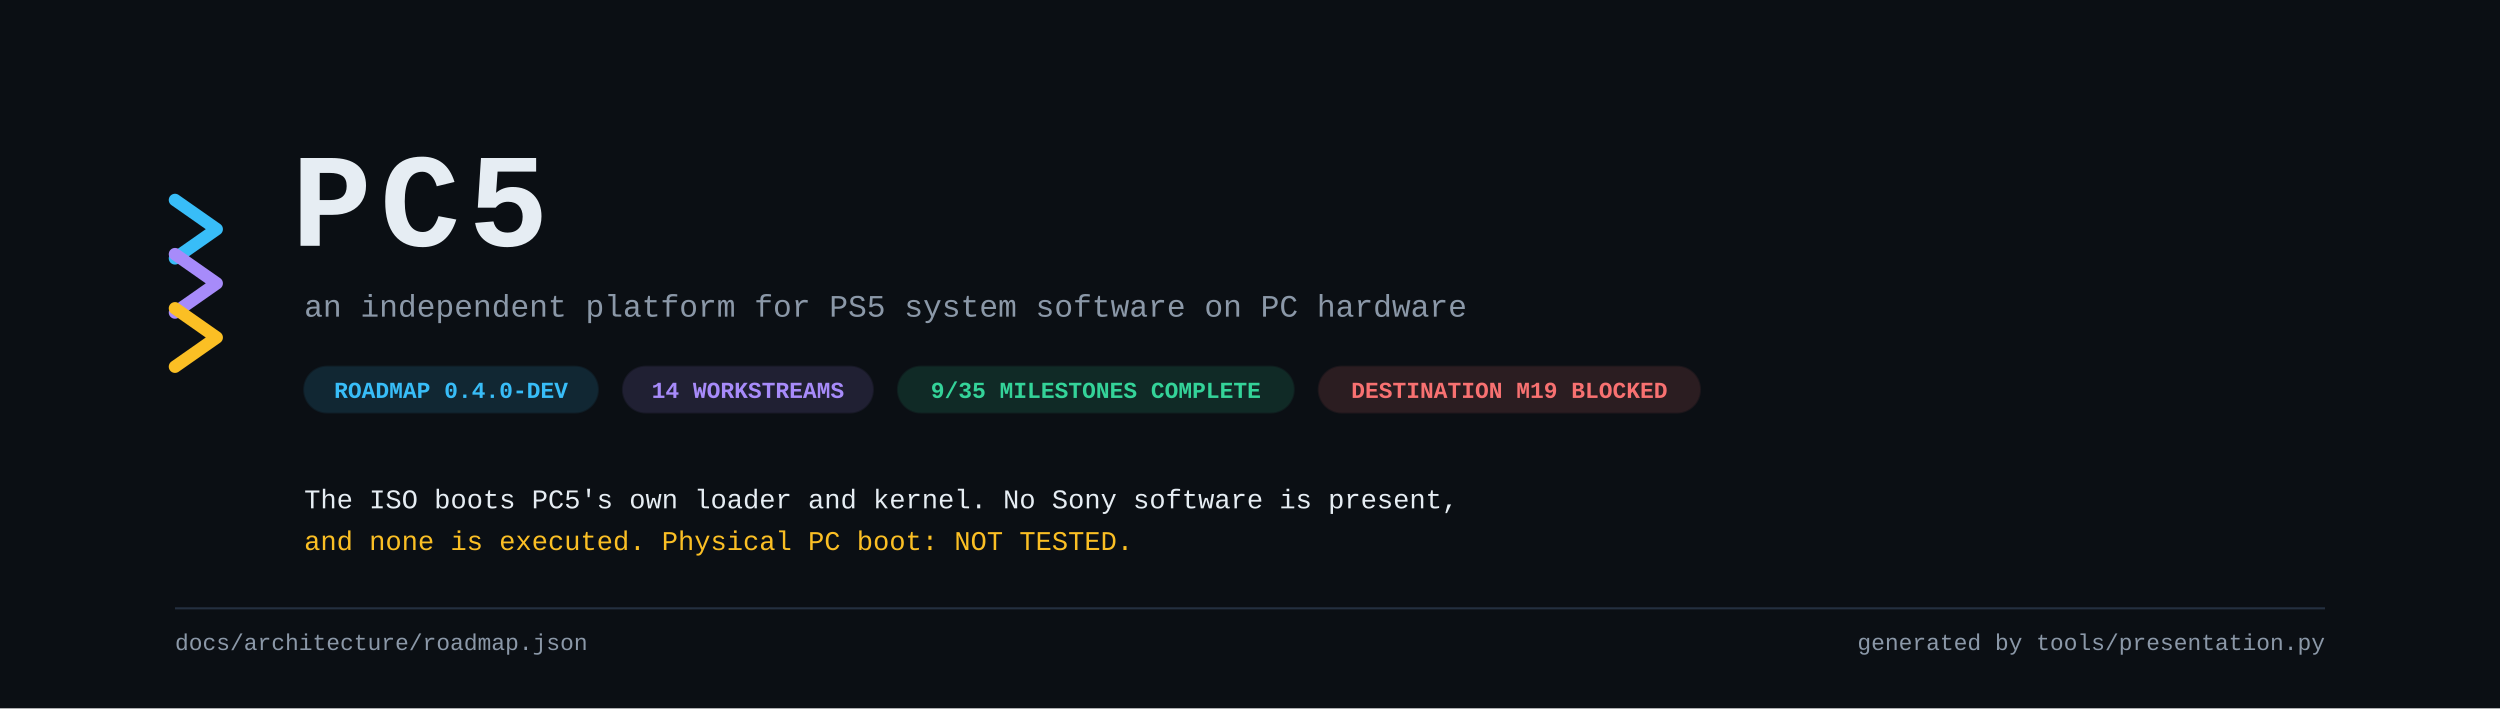
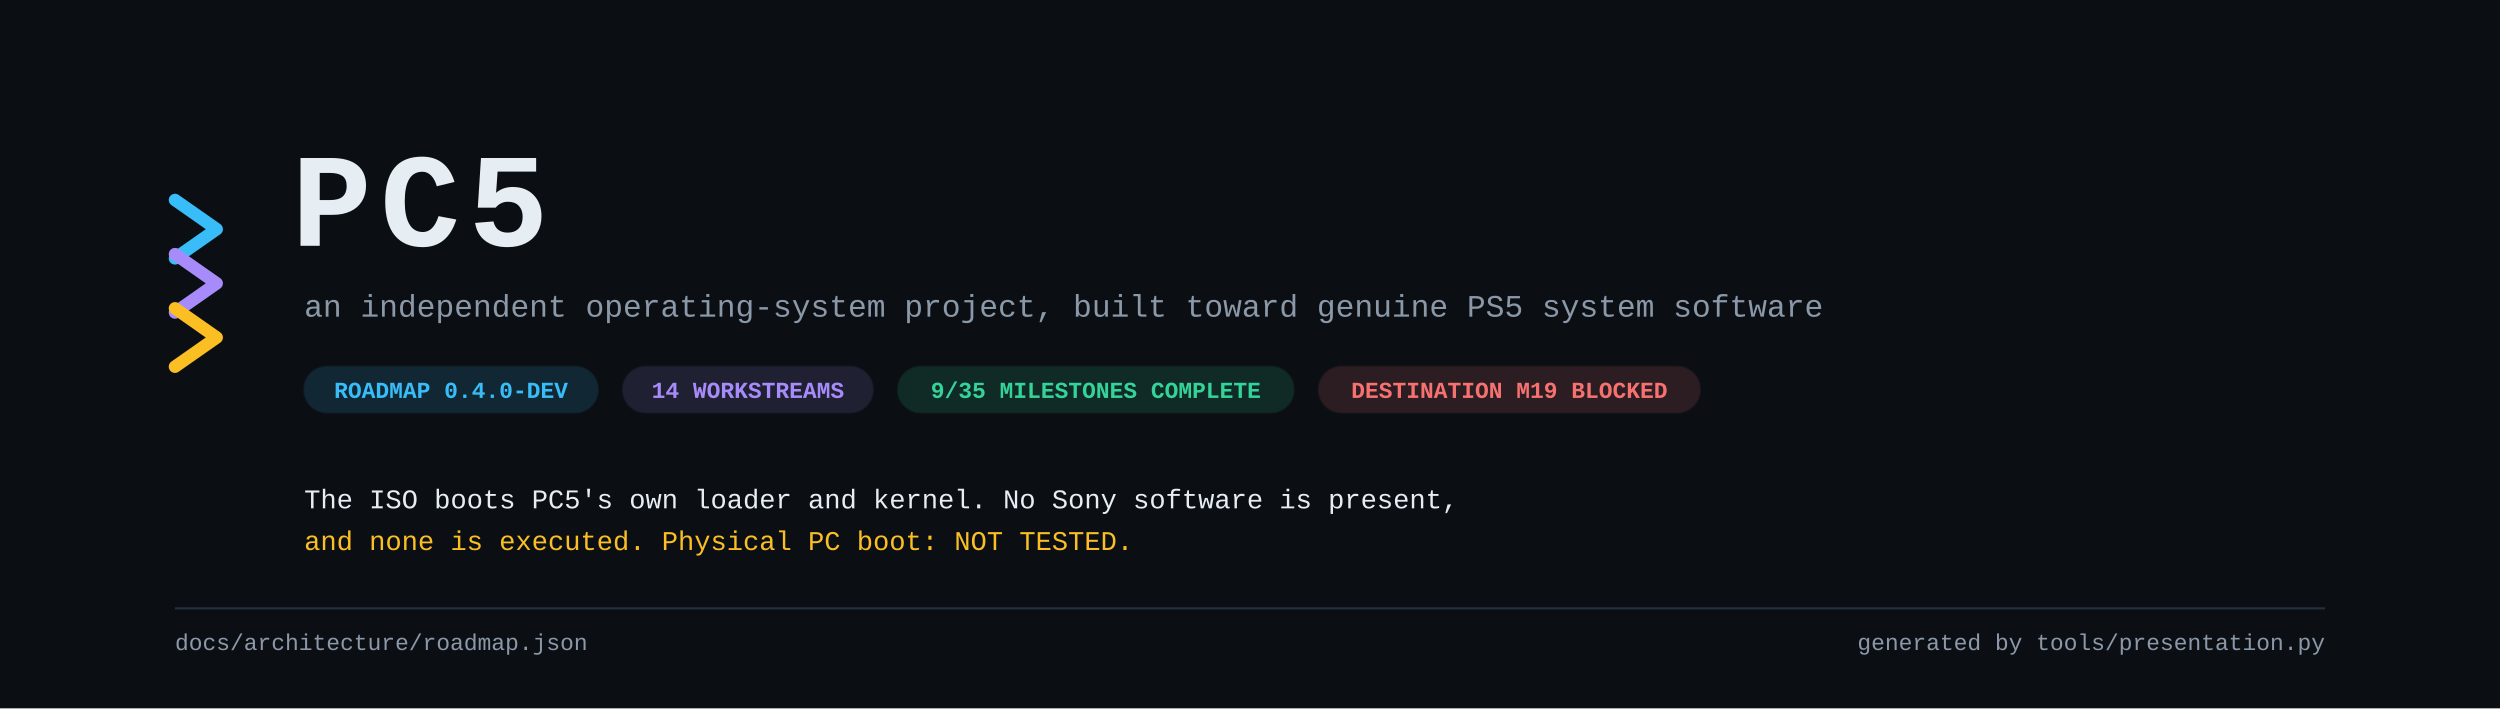
<svg xmlns="http://www.w3.org/2000/svg" width="1200" height="340" viewBox="0 0 1200 340" role="img" aria-labelledby="t d">
  <rect width="1200" height="340" fill="#0b0f14" />
  <path d="M 84 96 L 104 110 L 84 124" fill="none" stroke="#38bdf8" stroke-width="6" stroke-linecap="round" stroke-linejoin="round" />
  <path d="M 84 122 L 104 136 L 84 150" fill="none" stroke="#a78bfa" stroke-width="6" stroke-linecap="round" stroke-linejoin="round" />
  <path d="M 84 148 L 104 162 L 84 176" fill="none" stroke="#fbbf24" stroke-width="6" stroke-linecap="round" stroke-linejoin="round" />
  <text x="140" y="118" font-family="'JetBrains Mono','SFMono-Regular',Consolas,'Liberation Mono',Menlo,monospace" font-size="64" fill="#e6edf3" font-weight="bold" text-anchor="start" letter-spacing="4">PC5</text>
-   <text x="146" y="152" font-family="'JetBrains Mono','SFMono-Regular',Consolas,'Liberation Mono',Menlo,monospace" font-size="15" fill="#8b98a8" font-weight="normal" text-anchor="start">an independent platform for PS5 system software on PC hardware</text>
+   <text x="146" y="152" font-family="'JetBrains Mono','SFMono-Regular',Consolas,'Liberation Mono',Menlo,monospace" font-size="15" fill="#8b98a8" font-weight="normal" text-anchor="start">an independent operating-system project, built toward genuine PS5 system software</text>
  <rect x="146" y="176" width="141" height="22" rx="11" fill="#38bdf8" opacity="0.14" stroke="#38bdf8" stroke-opacity="0.55" />
  <text x="216.5" y="191" font-family="'JetBrains Mono','SFMono-Regular',Consolas,'Liberation Mono',Menlo,monospace" font-size="11" fill="#38bdf8" font-weight="bold" text-anchor="middle">ROADMAP 0.4.0-DEV</text>
  <rect x="299" y="176" width="120" height="22" rx="11" fill="#a78bfa" opacity="0.14" stroke="#a78bfa" stroke-opacity="0.55" />
  <text x="359.0" y="191" font-family="'JetBrains Mono','SFMono-Regular',Consolas,'Liberation Mono',Menlo,monospace" font-size="11" fill="#a78bfa" font-weight="bold" text-anchor="middle">14 WORKSTREAMS</text>
  <rect x="431" y="176" width="190" height="22" rx="11" fill="#34d399" opacity="0.14" stroke="#34d399" stroke-opacity="0.55" />
  <text x="526.0" y="191" font-family="'JetBrains Mono','SFMono-Regular',Consolas,'Liberation Mono',Menlo,monospace" font-size="11" fill="#34d399" font-weight="bold" text-anchor="middle">9/35 MILESTONES COMPLETE</text>
  <rect x="633" y="176" width="183" height="22" rx="11" fill="#f87171" opacity="0.14" stroke="#f87171" stroke-opacity="0.55" />
  <text x="724.5" y="191" font-family="'JetBrains Mono','SFMono-Regular',Consolas,'Liberation Mono',Menlo,monospace" font-size="11" fill="#f87171" font-weight="bold" text-anchor="middle">DESTINATION M19 BLOCKED</text>
  <text x="146" y="244" font-family="'JetBrains Mono','SFMono-Regular',Consolas,'Liberation Mono',Menlo,monospace" font-size="13" fill="#e6edf3" font-weight="normal" text-anchor="start">The ISO boots PC5's own loader and kernel. No Sony software is present,</text>
  <text x="146" y="264" font-family="'JetBrains Mono','SFMono-Regular',Consolas,'Liberation Mono',Menlo,monospace" font-size="13" fill="#fbbf24" font-weight="normal" text-anchor="start">and none is executed. Physical PC boot: NOT TESTED.</text>
  <line x1="84" y1="292" x2="1116" y2="292" stroke="#243040" />
  <text x="84" y="312" font-family="'JetBrains Mono','SFMono-Regular',Consolas,'Liberation Mono',Menlo,monospace" font-size="11" fill="#8b98a8" font-weight="normal" text-anchor="start">docs/architecture/roadmap.json</text>
  <text x="1116" y="312" font-family="'JetBrains Mono','SFMono-Regular',Consolas,'Liberation Mono',Menlo,monospace" font-size="11" fill="#8b98a8" font-weight="normal" text-anchor="end">generated by tools/presentation.py</text>
</svg>
